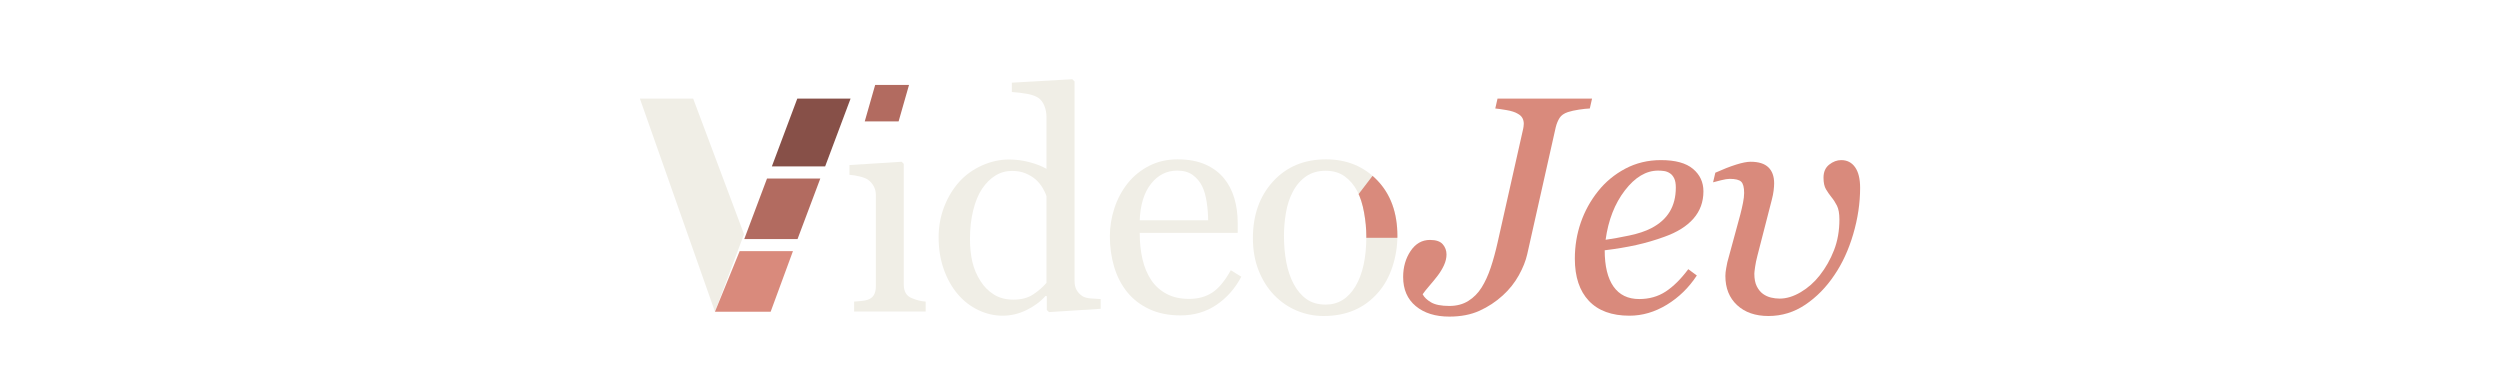
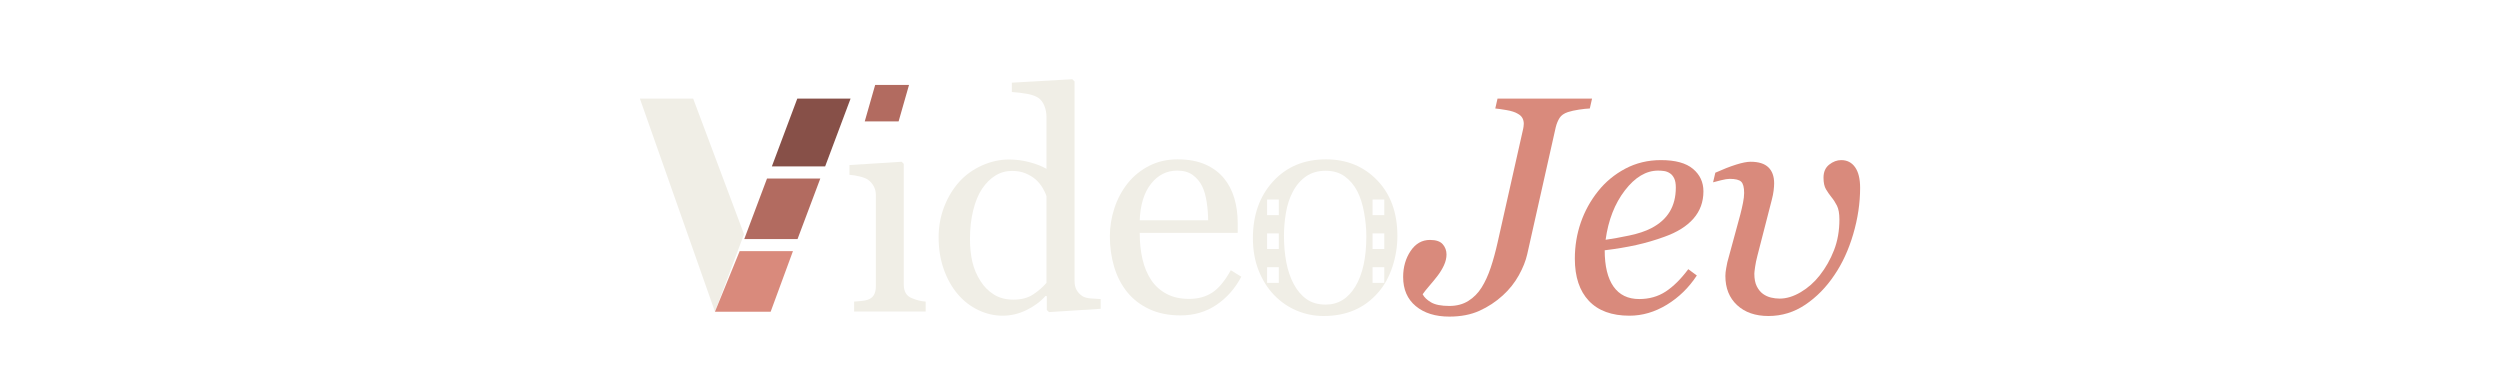
<svg xmlns="http://www.w3.org/2000/svg" width="960" height="145" viewBox="0 0 960 145" role="img" aria-labelledby="title desc">
-   <defs>
-     <clipPath id="lens-sector" clipPathUnits="userSpaceOnUse">
-       <path d="M261.8 -28.3L309 -90L334 -28.3Z" />
-     </clipPath>
-   </defs>
  <g transform="translate(241.0637 119.6162)">
    <g id="frame-v" transform="translate(0 -81.76) scale(.93)" aria-hidden="true">
      <path fill="#F0EEE6" d="M5 0H27L48 56L36 88Z" />
      <path fill="#875048" d="M70 0H92L81.5 28H59.5Z" />
      <path fill="#B26B60" d="M57.5 33H79.5L70.1 58H48.1Z" />
      <path fill="#D98A7C" d="M46.2 63H68.2L59 88H36Z" />
    </g>
    <g transform="translate(6 0)">
      <g id="ideo" fill="#F0EEE6">
        <path d="M108.395 0.0H80.911V-3.803Q82.236 -3.918 83.648 -4.033Q85.06 -4.148 86.097 -4.494Q87.71 -5.013 88.488 -6.309Q89.266 -7.605 89.266 -9.68V-44.769Q89.266 -46.612 88.43 -48.139Q87.595 -49.666 86.097 -50.703Q85.002 -51.395 82.928 -51.884Q80.854 -52.374 79.125 -52.489V-56.234L99.176 -57.502L99.982 -56.695V-10.371Q99.982 -8.354 100.76 -7.029Q101.538 -5.704 103.209 -5.07Q104.477 -4.552 105.687 -4.235Q106.896 -3.918 108.395 -3.803Z" />
        <path id="frame-dot" d="M89 -87H102L98 -73H85Z" fill="#B26B60" />
        <path d="M175.593 -1.037 155.772 0.23 154.908 -0.576V-5.877L154.447 -5.992Q151.451 -2.65 147.043 -0.519Q142.636 1.613 137.969 1.613Q133.129 1.613 128.606 -0.547Q124.083 -2.708 120.741 -6.626Q117.342 -10.602 115.354 -16.19Q113.366 -21.779 113.366 -28.521Q113.366 -34.686 115.498 -40.217Q117.63 -45.748 121.375 -49.896Q124.89 -53.757 129.989 -56.062Q135.088 -58.366 140.389 -58.366Q144.364 -58.366 148.196 -57.358Q152.027 -56.35 154.793 -54.794V-74.557Q154.793 -76.977 153.986 -78.964Q153.18 -80.952 151.739 -81.989Q150.126 -83.084 147.389 -83.574Q144.652 -84.063 141.483 -84.294V-87.866L164.703 -89.191L165.567 -88.327V-11.696Q165.567 -9.68 166.345 -8.268Q167.123 -6.856 168.621 -5.877Q169.716 -5.186 171.79 -5.013Q173.864 -4.84 175.593 -4.782ZM154.793 -11.005V-44.25Q154.332 -45.748 153.295 -47.477Q152.258 -49.205 150.702 -50.646Q149.031 -52.086 146.784 -53.037Q144.537 -53.987 141.541 -53.987Q138.084 -53.987 135.174 -52.201Q132.265 -50.415 130.018 -47.073Q127.886 -43.847 126.647 -38.863Q125.408 -33.879 125.408 -27.829Q125.408 -22.989 126.33 -19.042Q127.252 -15.096 129.441 -11.696Q131.458 -8.47 134.598 -6.511Q137.738 -4.552 142.06 -4.552Q146.669 -4.552 149.694 -6.568Q152.719 -8.585 154.793 -11.005Z" />
        <path d="M229.597 -13.367Q226.024 -6.568 220.032 -2.535Q214.04 1.498 206.262 1.498Q199.405 1.498 194.249 -0.922Q189.092 -3.342 185.75 -7.49Q182.408 -11.639 180.766 -17.17Q179.124 -22.701 179.124 -28.866Q179.124 -34.397 180.881 -39.727Q182.639 -45.057 186.038 -49.32Q189.322 -53.411 194.191 -55.917Q199.06 -58.424 205.109 -58.424Q211.332 -58.424 215.769 -56.465Q220.205 -54.506 222.971 -51.106Q225.621 -47.88 226.917 -43.501Q228.214 -39.122 228.214 -33.994V-30.191H190.59Q190.59 -24.603 191.656 -20.051Q192.722 -15.499 195.026 -12.042Q197.273 -8.7 200.903 -6.77Q204.533 -4.84 209.546 -4.84Q214.674 -4.84 218.39 -7.231Q222.106 -9.622 225.563 -15.845ZM216.863 -35.031Q216.863 -38.258 216.316 -41.945Q215.769 -45.633 214.559 -48.11Q213.233 -50.761 210.929 -52.432Q208.624 -54.103 204.994 -54.103Q198.944 -54.103 194.94 -49.061Q190.936 -44.02 190.59 -35.031Z" />
-         <path d="M289.535 -28.981Q289.535 -22.989 287.634 -17.199Q285.732 -11.408 282.218 -7.375Q278.242 -2.766 272.999 -0.519Q267.756 1.729 261.245 1.729Q255.829 1.729 250.932 -0.317Q246.034 -2.362 242.231 -6.28Q238.486 -10.141 236.268 -15.701Q234.05 -21.261 234.05 -28.175Q234.05 -41.484 241.799 -49.954Q249.549 -58.424 262.109 -58.424Q274.036 -58.424 281.786 -50.386Q289.535 -42.349 289.535 -28.981ZM277.608 -28.866Q277.608 -33.188 276.744 -37.999Q275.88 -42.81 274.151 -46.151Q272.308 -49.724 269.312 -51.884Q266.315 -54.045 261.994 -54.045Q257.558 -54.045 254.417 -51.855Q251.277 -49.666 249.318 -45.863Q247.475 -42.349 246.726 -37.854Q245.977 -33.36 245.977 -29.154Q245.977 -23.623 246.87 -18.927Q247.763 -14.231 249.722 -10.544Q251.681 -6.856 254.648 -4.753Q257.615 -2.65 261.994 -2.65Q269.196 -2.65 273.402 -9.622Q277.608 -16.594 277.608 -28.866Z" />
-         <path id="lens-highlight" d="M289.535 -28.981Q289.535 -22.989 287.634 -17.199Q285.732 -11.408 282.218 -7.375Q278.242 -2.766 272.999 -0.519Q267.756 1.729 261.245 1.729Q255.829 1.729 250.932 -0.317Q246.034 -2.362 242.231 -6.28Q238.486 -10.141 236.268 -15.701Q234.05 -21.261 234.05 -28.175Q234.05 -41.484 241.799 -49.954Q249.549 -58.424 262.109 -58.424Q274.036 -58.424 281.786 -50.386Q289.535 -42.349 289.535 -28.981ZM277.608 -28.866Q277.608 -33.188 276.744 -37.999Q275.88 -42.81 274.151 -46.151Q272.308 -49.724 269.312 -51.884Q266.315 -54.045 261.994 -54.045Q257.558 -54.045 254.417 -51.855Q251.277 -49.666 249.318 -45.863Q247.475 -42.349 246.726 -37.854Q245.977 -33.36 245.977 -29.154Q245.977 -23.623 246.87 -18.927Q247.763 -14.231 249.722 -10.544Q251.681 -6.856 254.648 -4.753Q257.615 -2.65 261.994 -2.65Q269.196 -2.65 273.402 -9.622Q277.608 -16.594 277.608 -28.866Z" fill="#D98A7C" clip-path="url(#lens-sector)" />
+         <path d="M289.535 -28.981Q289.535 -22.989 287.634 -17.199Q285.732 -11.408 282.218 -7.375Q278.242 -2.766 272.999 -0.519Q267.756 1.729 261.245 1.729Q255.829 1.729 250.932 -0.317Q246.034 -2.362 242.231 -6.28Q238.486 -10.141 236.268 -15.701Q234.05 -21.261 234.05 -28.175Q234.05 -41.484 241.799 -49.954Q249.549 -58.424 262.109 -58.424Q274.036 -58.424 281.786 -50.386Q289.535 -42.349 289.535 -28.981ZM277.608 -28.866Q277.608 -33.188 276.744 -37.999Q275.88 -42.81 274.151 -46.151Q272.308 -49.724 269.312 -51.884Q266.315 -54.045 261.994 -54.045Q257.558 -54.045 254.417 -51.855Q251.277 -49.666 249.318 -45.863Q247.475 -42.349 246.726 -37.854Q245.977 -33.36 245.977 -29.154Q245.977 -23.623 246.87 -18.927Q247.763 -14.231 249.722 -10.544Q251.681 -6.856 254.648 -4.753Q257.615 -2.65 261.994 -2.65Q269.196 -2.65 273.402 -9.622Q277.608 -16.594 277.608 -28.866Z M239.5 -43h4.5v6h-4.5Z M239.5 -30h4.5v6h-4.5Z M239.5 -17h4.5v6h-4.5Z M280 -43h4.5v6h-4.5Z M280 -30h4.5v6h-4.5Z M280 -17h4.5v6h-4.5Z " fill-rule="evenodd" id="film-o" />
      </g>
      <g id="jev" fill="#D98A7C">
        <path d="M364.285 -81.759 363.421 -77.956Q361.75 -77.898 359.272 -77.524Q356.795 -77.149 355.009 -76.573Q352.762 -75.824 351.811 -74.326Q350.86 -72.828 350.342 -70.754L339.395 -22.01Q338.53 -18.149 336.139 -13.857Q333.748 -9.564 330.003 -6.165Q326.027 -2.535 321.072 -0.288Q316.117 1.959 309.491 1.959Q301.425 1.959 296.585 -2.074Q291.745 -6.107 291.745 -13.252Q291.745 -18.956 294.597 -23.22Q297.449 -27.483 302.059 -27.483Q305.516 -27.483 306.956 -25.812Q308.396 -24.142 308.396 -21.895Q308.396 -19.878 307.417 -17.746Q306.438 -15.614 304.882 -13.598Q303.499 -11.812 301.828 -9.881Q300.157 -7.951 299.235 -6.626Q300.1 -4.897 302.462 -3.515Q304.824 -2.132 309.491 -2.132Q313.697 -2.132 316.78 -4.062Q319.862 -5.992 321.879 -9.219Q323.896 -12.445 325.365 -16.824Q326.834 -21.203 328.044 -26.619L337.839 -70.178Q337.896 -70.466 337.983 -71.042Q338.069 -71.618 338.069 -72.079Q338.069 -73.289 337.551 -74.269Q337.032 -75.248 335.765 -75.939Q334.267 -76.861 331.386 -77.351Q328.505 -77.841 327.122 -77.956L327.986 -81.759Z" />
        <path d="M407.054 -46.151Q407.054 -40.044 403.222 -35.665Q399.391 -31.286 392.073 -28.693Q386.715 -26.734 381.241 -25.524Q375.768 -24.314 369.142 -23.508Q369.142 -14.404 372.512 -9.593Q375.883 -4.782 382.394 -4.782Q388.155 -4.782 392.563 -7.663Q396.971 -10.544 401.234 -16.248L404.519 -13.828Q399.909 -6.799 392.995 -2.593Q386.081 1.613 378.648 1.613Q368.45 1.613 363.063 -4.091Q357.676 -9.795 357.676 -20.281Q357.676 -27.541 359.952 -34.138Q362.228 -40.735 366.606 -46.209Q370.87 -51.567 377.064 -54.852Q383.258 -58.136 390.748 -58.136Q399.045 -58.136 403.049 -54.765Q407.054 -51.395 407.054 -46.151ZM396.452 -47.592Q396.452 -49.839 395.818 -51.135Q395.185 -52.432 394.205 -53.065Q393.168 -53.757 392.016 -53.93Q390.863 -54.103 389.653 -54.103Q382.739 -54.103 376.891 -46.497Q371.043 -38.892 369.487 -27.541Q373.521 -28.117 378.591 -29.183Q383.661 -30.249 387.003 -31.978Q391.785 -34.455 394.119 -38.344Q396.452 -42.233 396.452 -47.592Z" />
        <path d="M467.223 -47.477Q467.223 -38.719 464.572 -29.702Q461.922 -20.685 457.312 -13.943Q452.646 -6.972 446.192 -2.622Q439.739 1.729 432.019 1.729Q424.471 1.729 419.977 -2.449Q415.482 -6.626 415.482 -13.655Q415.482 -14.98 415.799 -16.651Q416.116 -18.322 416.231 -18.898L421.244 -37.336Q421.82 -39.583 422.252 -41.744Q422.685 -43.904 422.685 -45.518Q422.685 -48.744 421.561 -49.839Q420.438 -50.934 417.153 -50.934Q415.943 -50.934 413.869 -50.415Q411.795 -49.896 410.758 -49.608L411.622 -53.296Q416.116 -55.312 419.602 -56.407Q423.088 -57.502 425.162 -57.502Q429.771 -57.502 431.99 -55.37Q434.208 -53.238 434.208 -49.205Q434.208 -48.053 434.006 -46.411Q433.805 -44.769 433.286 -42.81L427.755 -21.318Q427.179 -19.129 426.891 -17.112Q426.603 -15.096 426.603 -14.52Q426.603 -11.523 427.553 -9.651Q428.504 -7.778 429.944 -6.741Q431.327 -5.762 432.969 -5.358Q434.611 -4.955 436.34 -4.955Q440.258 -4.955 444.435 -7.433Q448.612 -9.91 451.724 -13.886Q455.123 -18.207 457.197 -23.537Q459.271 -28.866 459.271 -35.319Q459.271 -38.776 458.321 -40.649Q457.37 -42.521 456.218 -43.904Q455.065 -45.345 454.115 -46.929Q453.164 -48.514 453.164 -51.395Q453.164 -54.679 455.354 -56.407Q457.543 -58.136 459.963 -58.136Q463.362 -58.136 465.292 -55.399Q467.223 -52.662 467.223 -47.477Z" />
      </g>
    </g>
  </g>
</svg>
